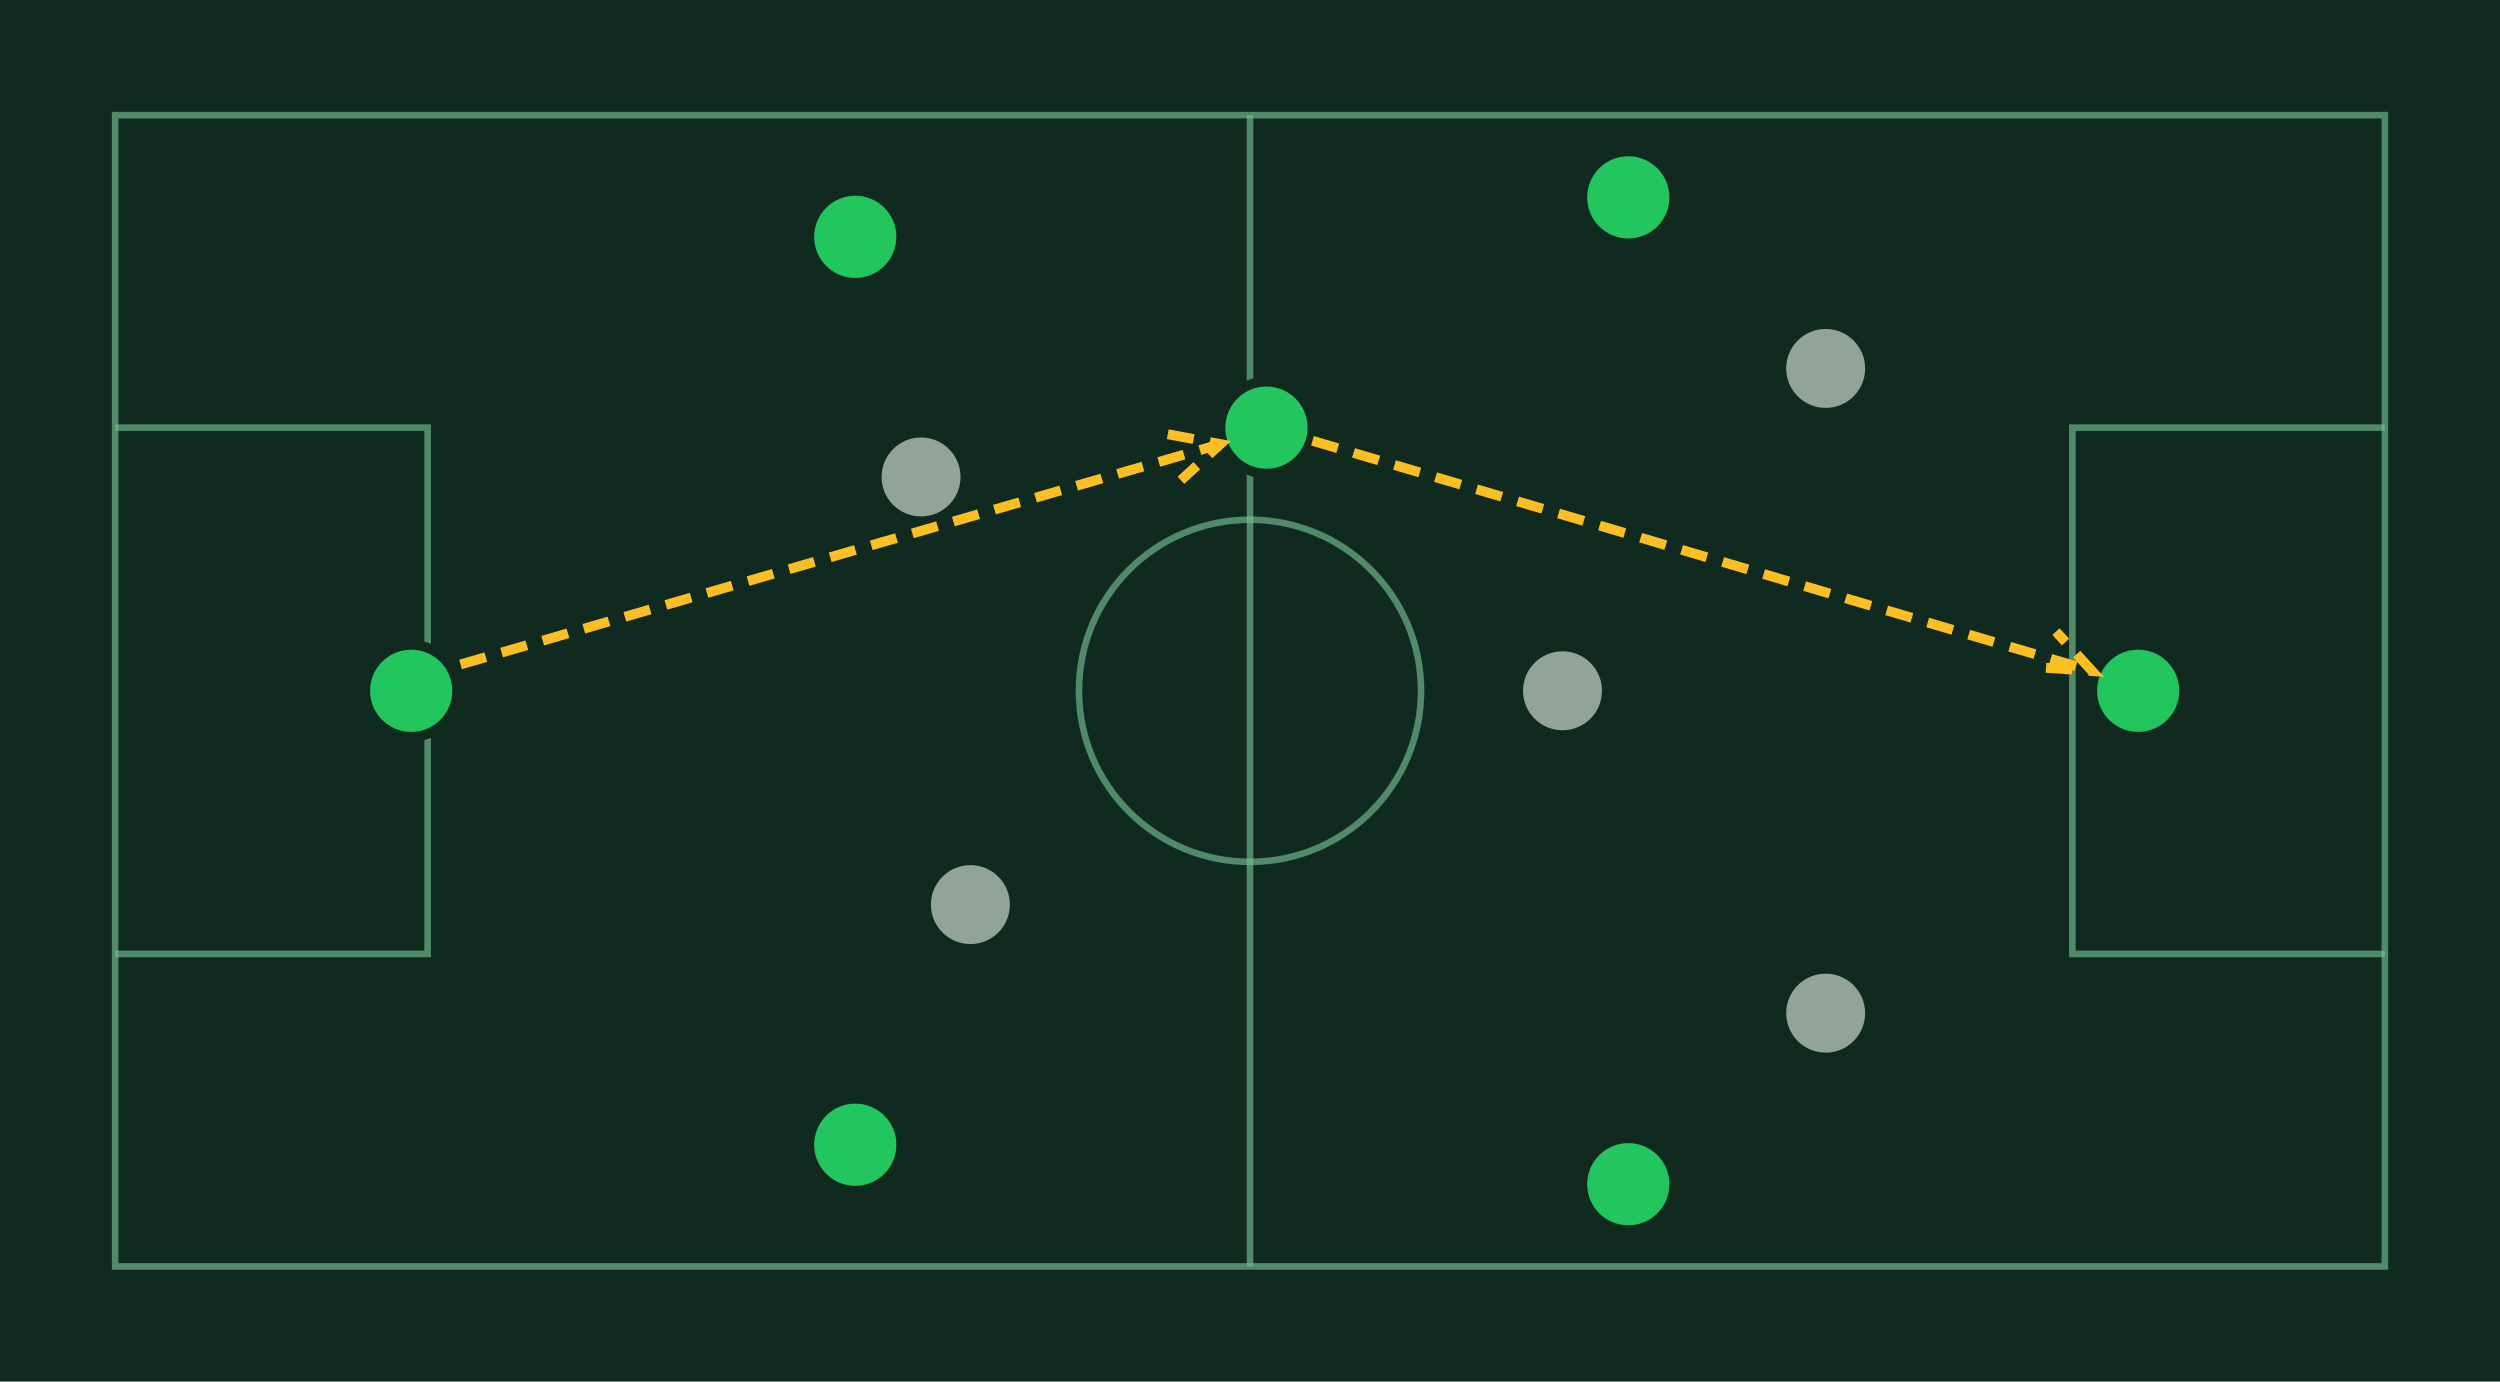
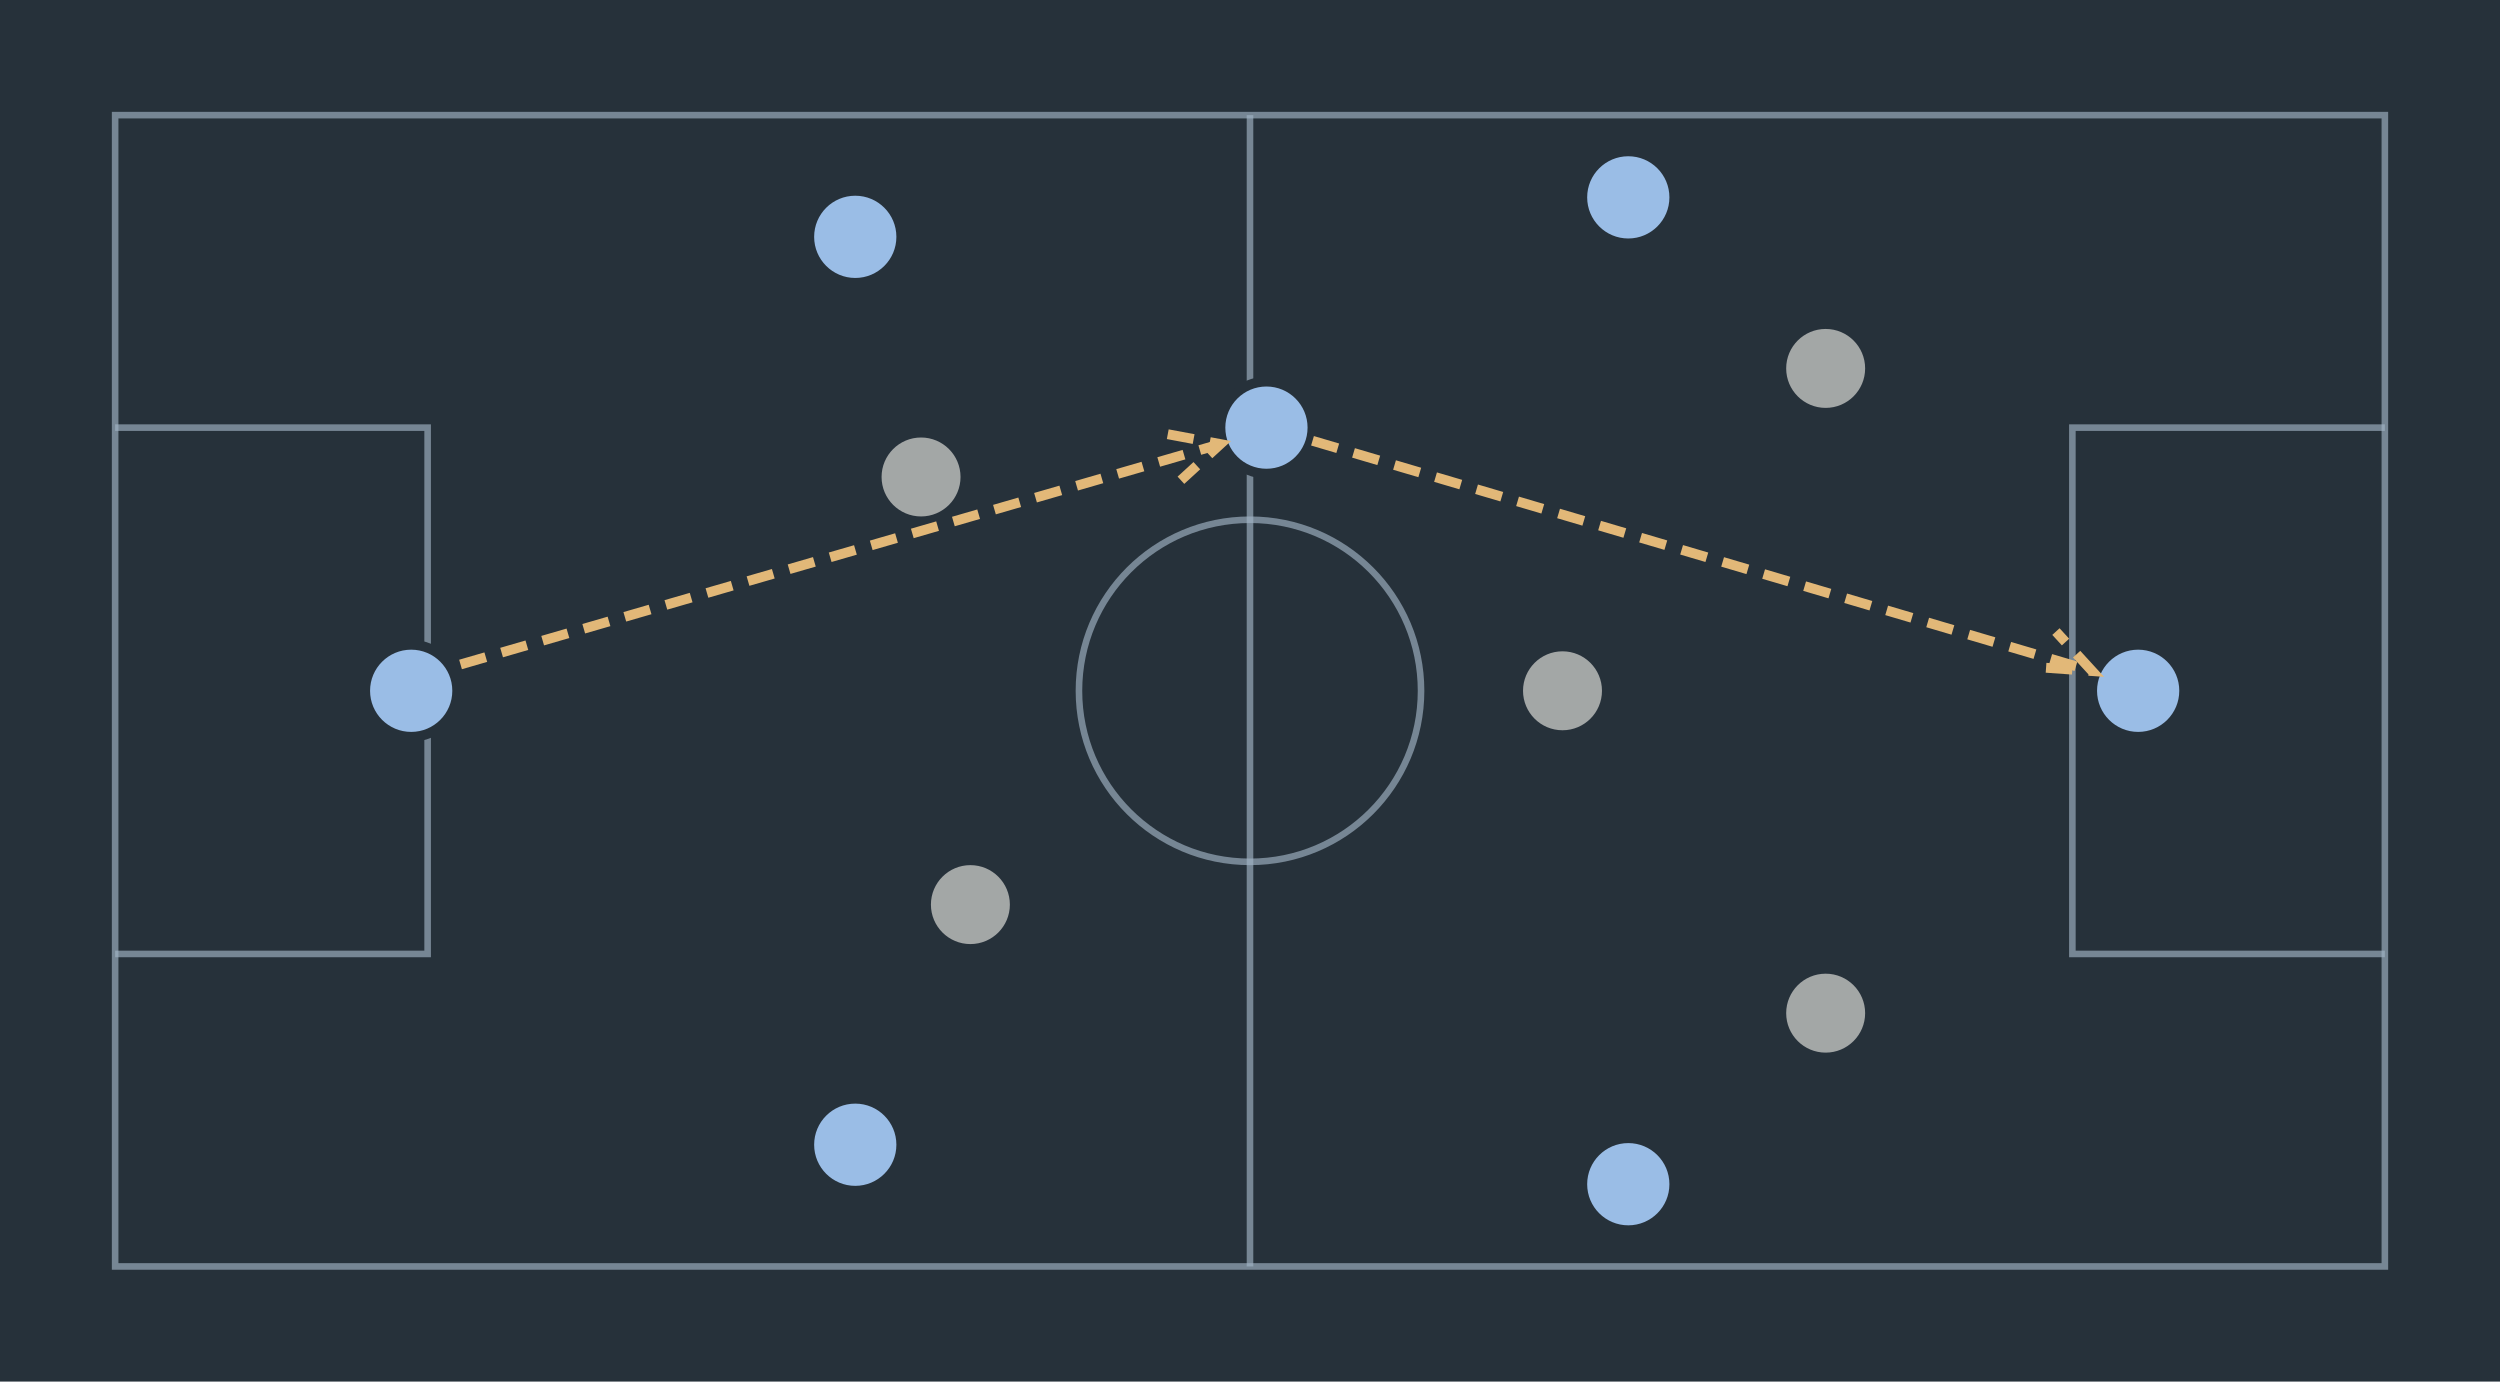
<svg xmlns="http://www.w3.org/2000/svg" viewBox="0 0 760 420">
-   <rect width="760" height="420" fill="#102a20" />
+   <rect width="760" height="420" fill="#26313A" />
  <g font-family="system-ui,sans-serif">
-     <g fill="none" stroke="#74be90" stroke-opacity=".65" stroke-width="2">
+     <g fill="none" stroke="#A2B4C5" stroke-opacity=".65" stroke-width="2">
      <rect x="35" y="35" width="690" height="350" />
      <path d="M380 35v350M35 130h95v160H35m690-160H630v160h95" />
      <circle cx="380" cy="210" r="52" />
    </g>
-     <g fill="#eaf5ea" opacity=".6">
+     <g fill="#F7F5EF" opacity=".6">
      <circle cx="280" cy="145" r="12" />
      <circle cx="295" cy="275" r="12" />
      <circle cx="475" cy="210" r="12" />
      <circle cx="555" cy="112" r="12" />
      <circle cx="555" cy="308" r="12" />
    </g>
-     <g fill="#22c55e" stroke="#102a20" stroke-width="3">
+     <g fill="#9ABDE6" stroke="#26313A" stroke-width="3">
      <circle cx="125" cy="210" r="14" />
      <circle cx="260" cy="72" r="14" />
      <circle cx="260" cy="348" r="14" />
      <circle cx="385" cy="130" r="14" />
      <circle cx="495" cy="60" r="14" />
      <circle cx="650" cy="210" r="14" />
      <circle cx="495" cy="360" r="14" />
    </g>
-     <g stroke="#fbbf24" stroke-width="3" fill="none" stroke-dasharray="8 5">
+     <g stroke="#E2B878" stroke-width="3" fill="none" stroke-dasharray="8 5">
      <path d="M140 202L371 135M399 134L636 204" />
      <path d="m355 132 16 3-12 11m263 57 14 1-11-12" />
    </g>
  </g>
</svg>
